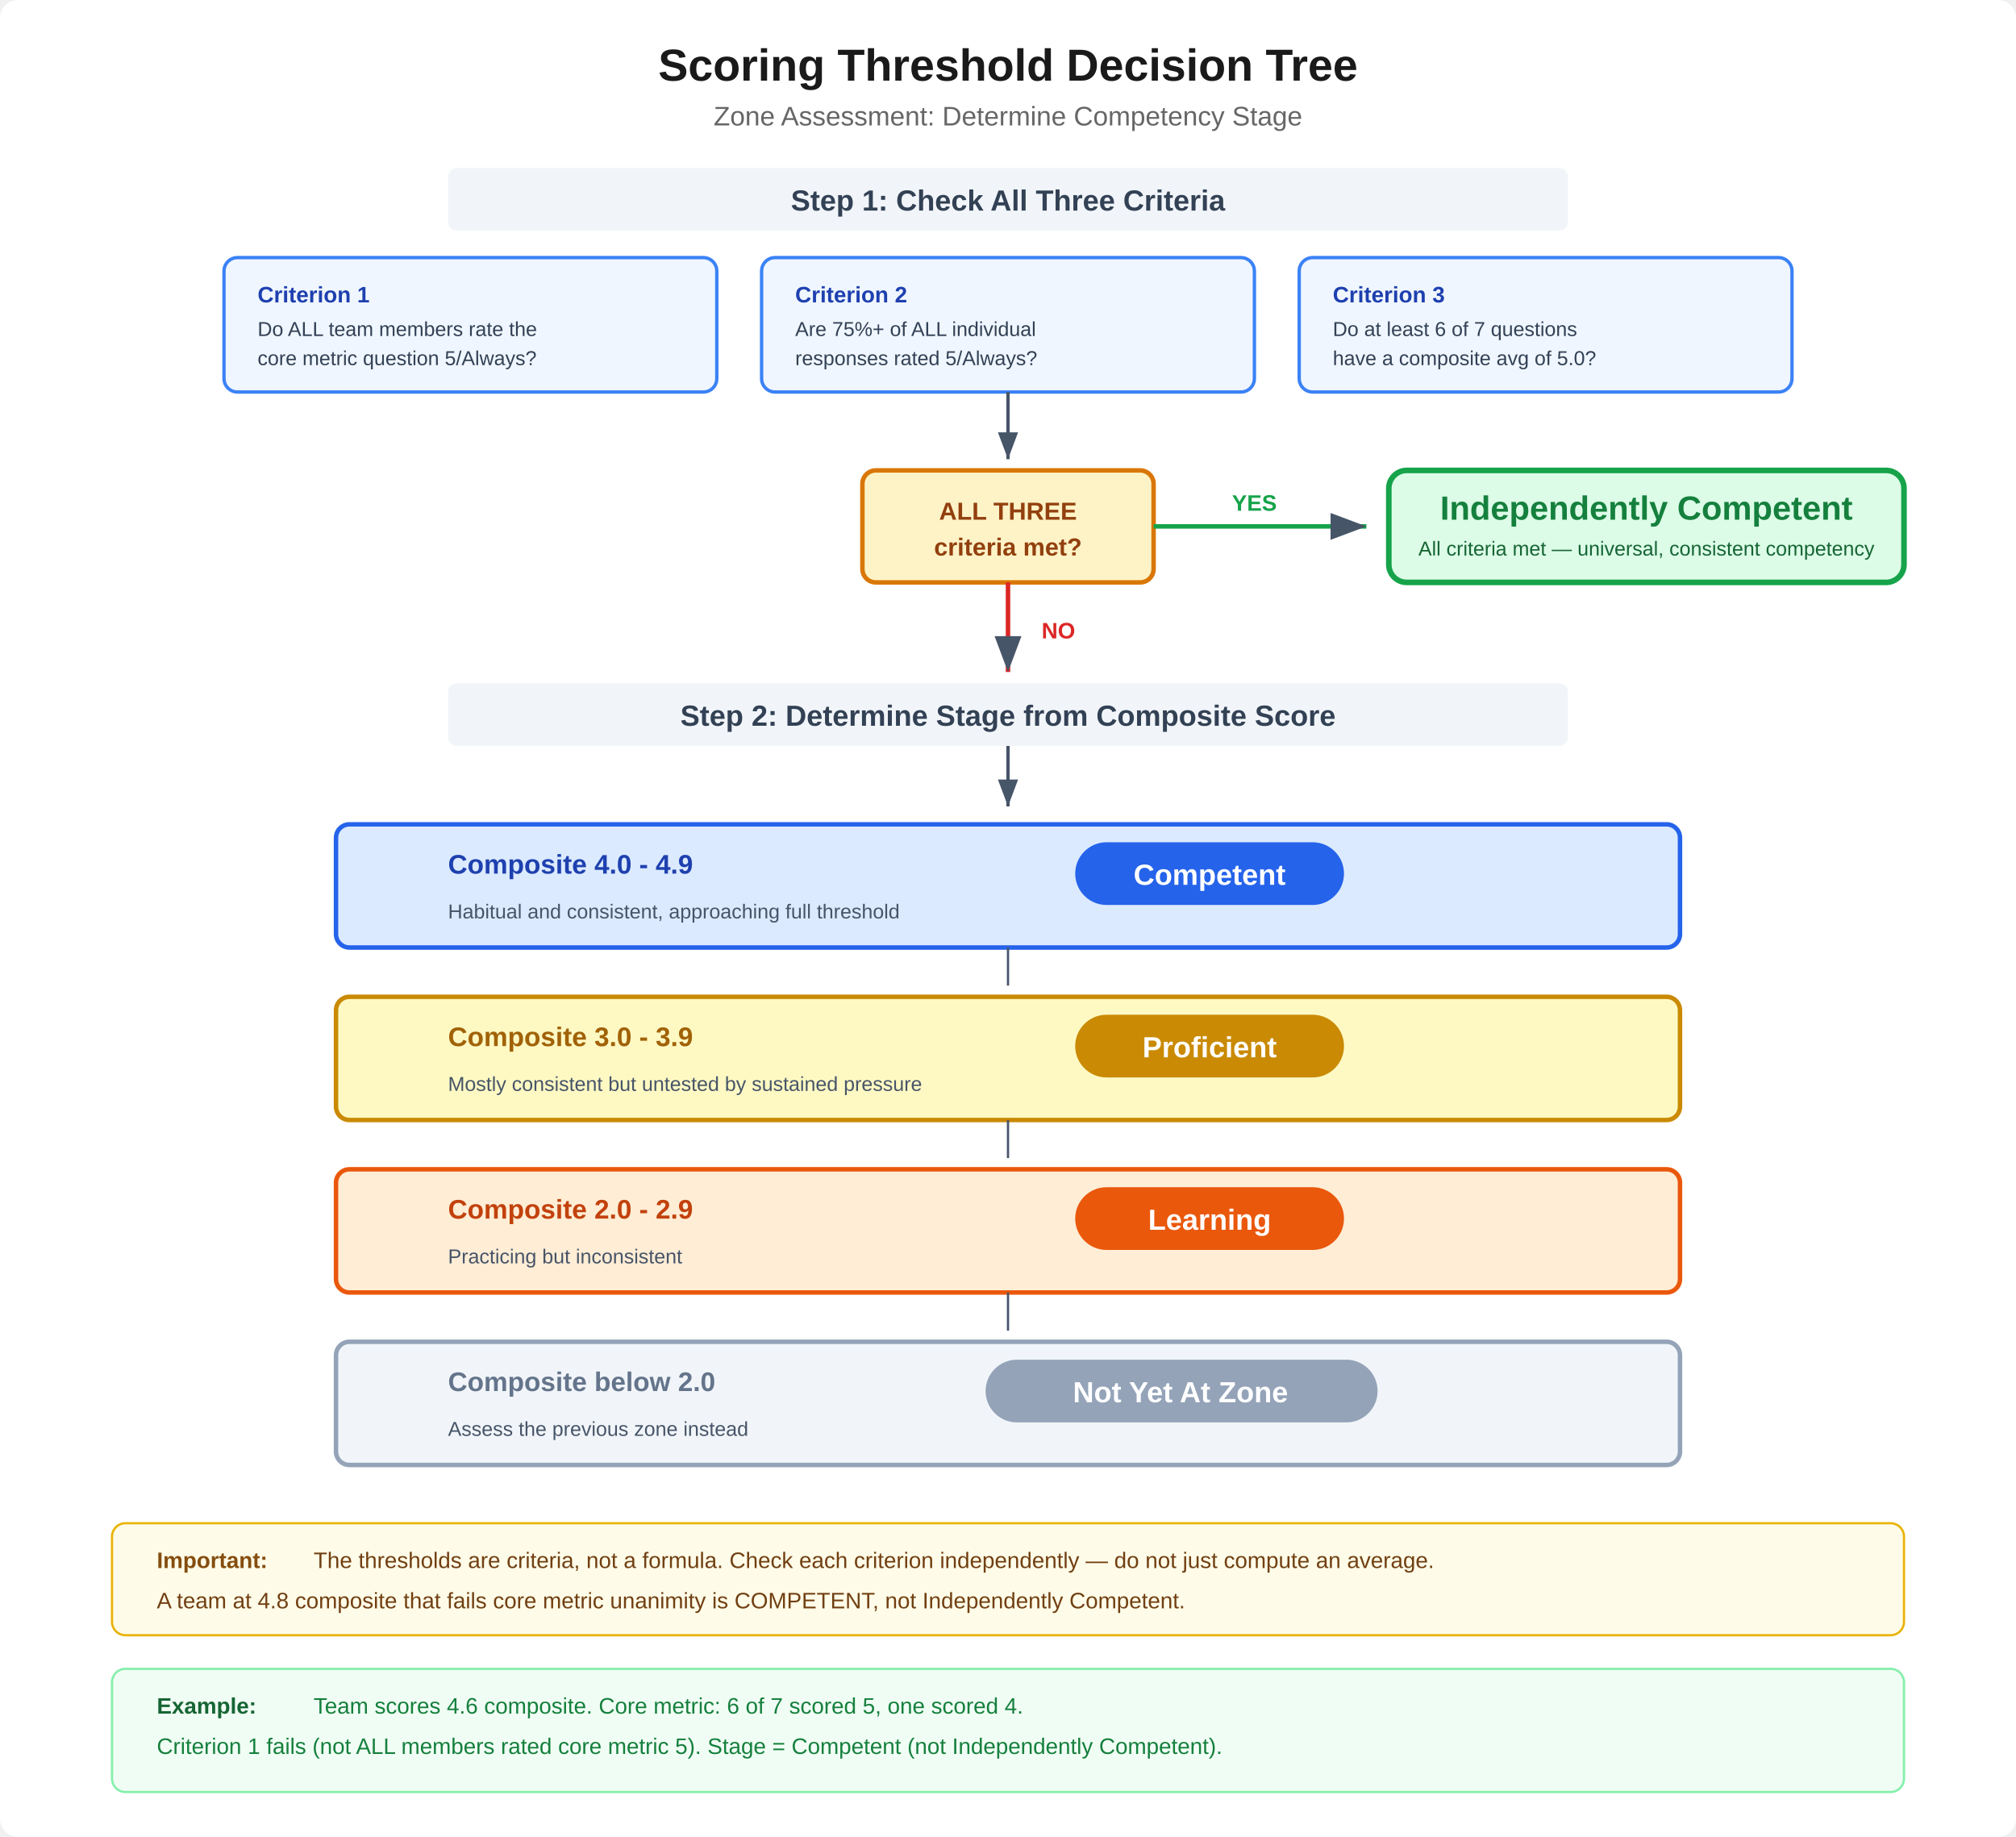
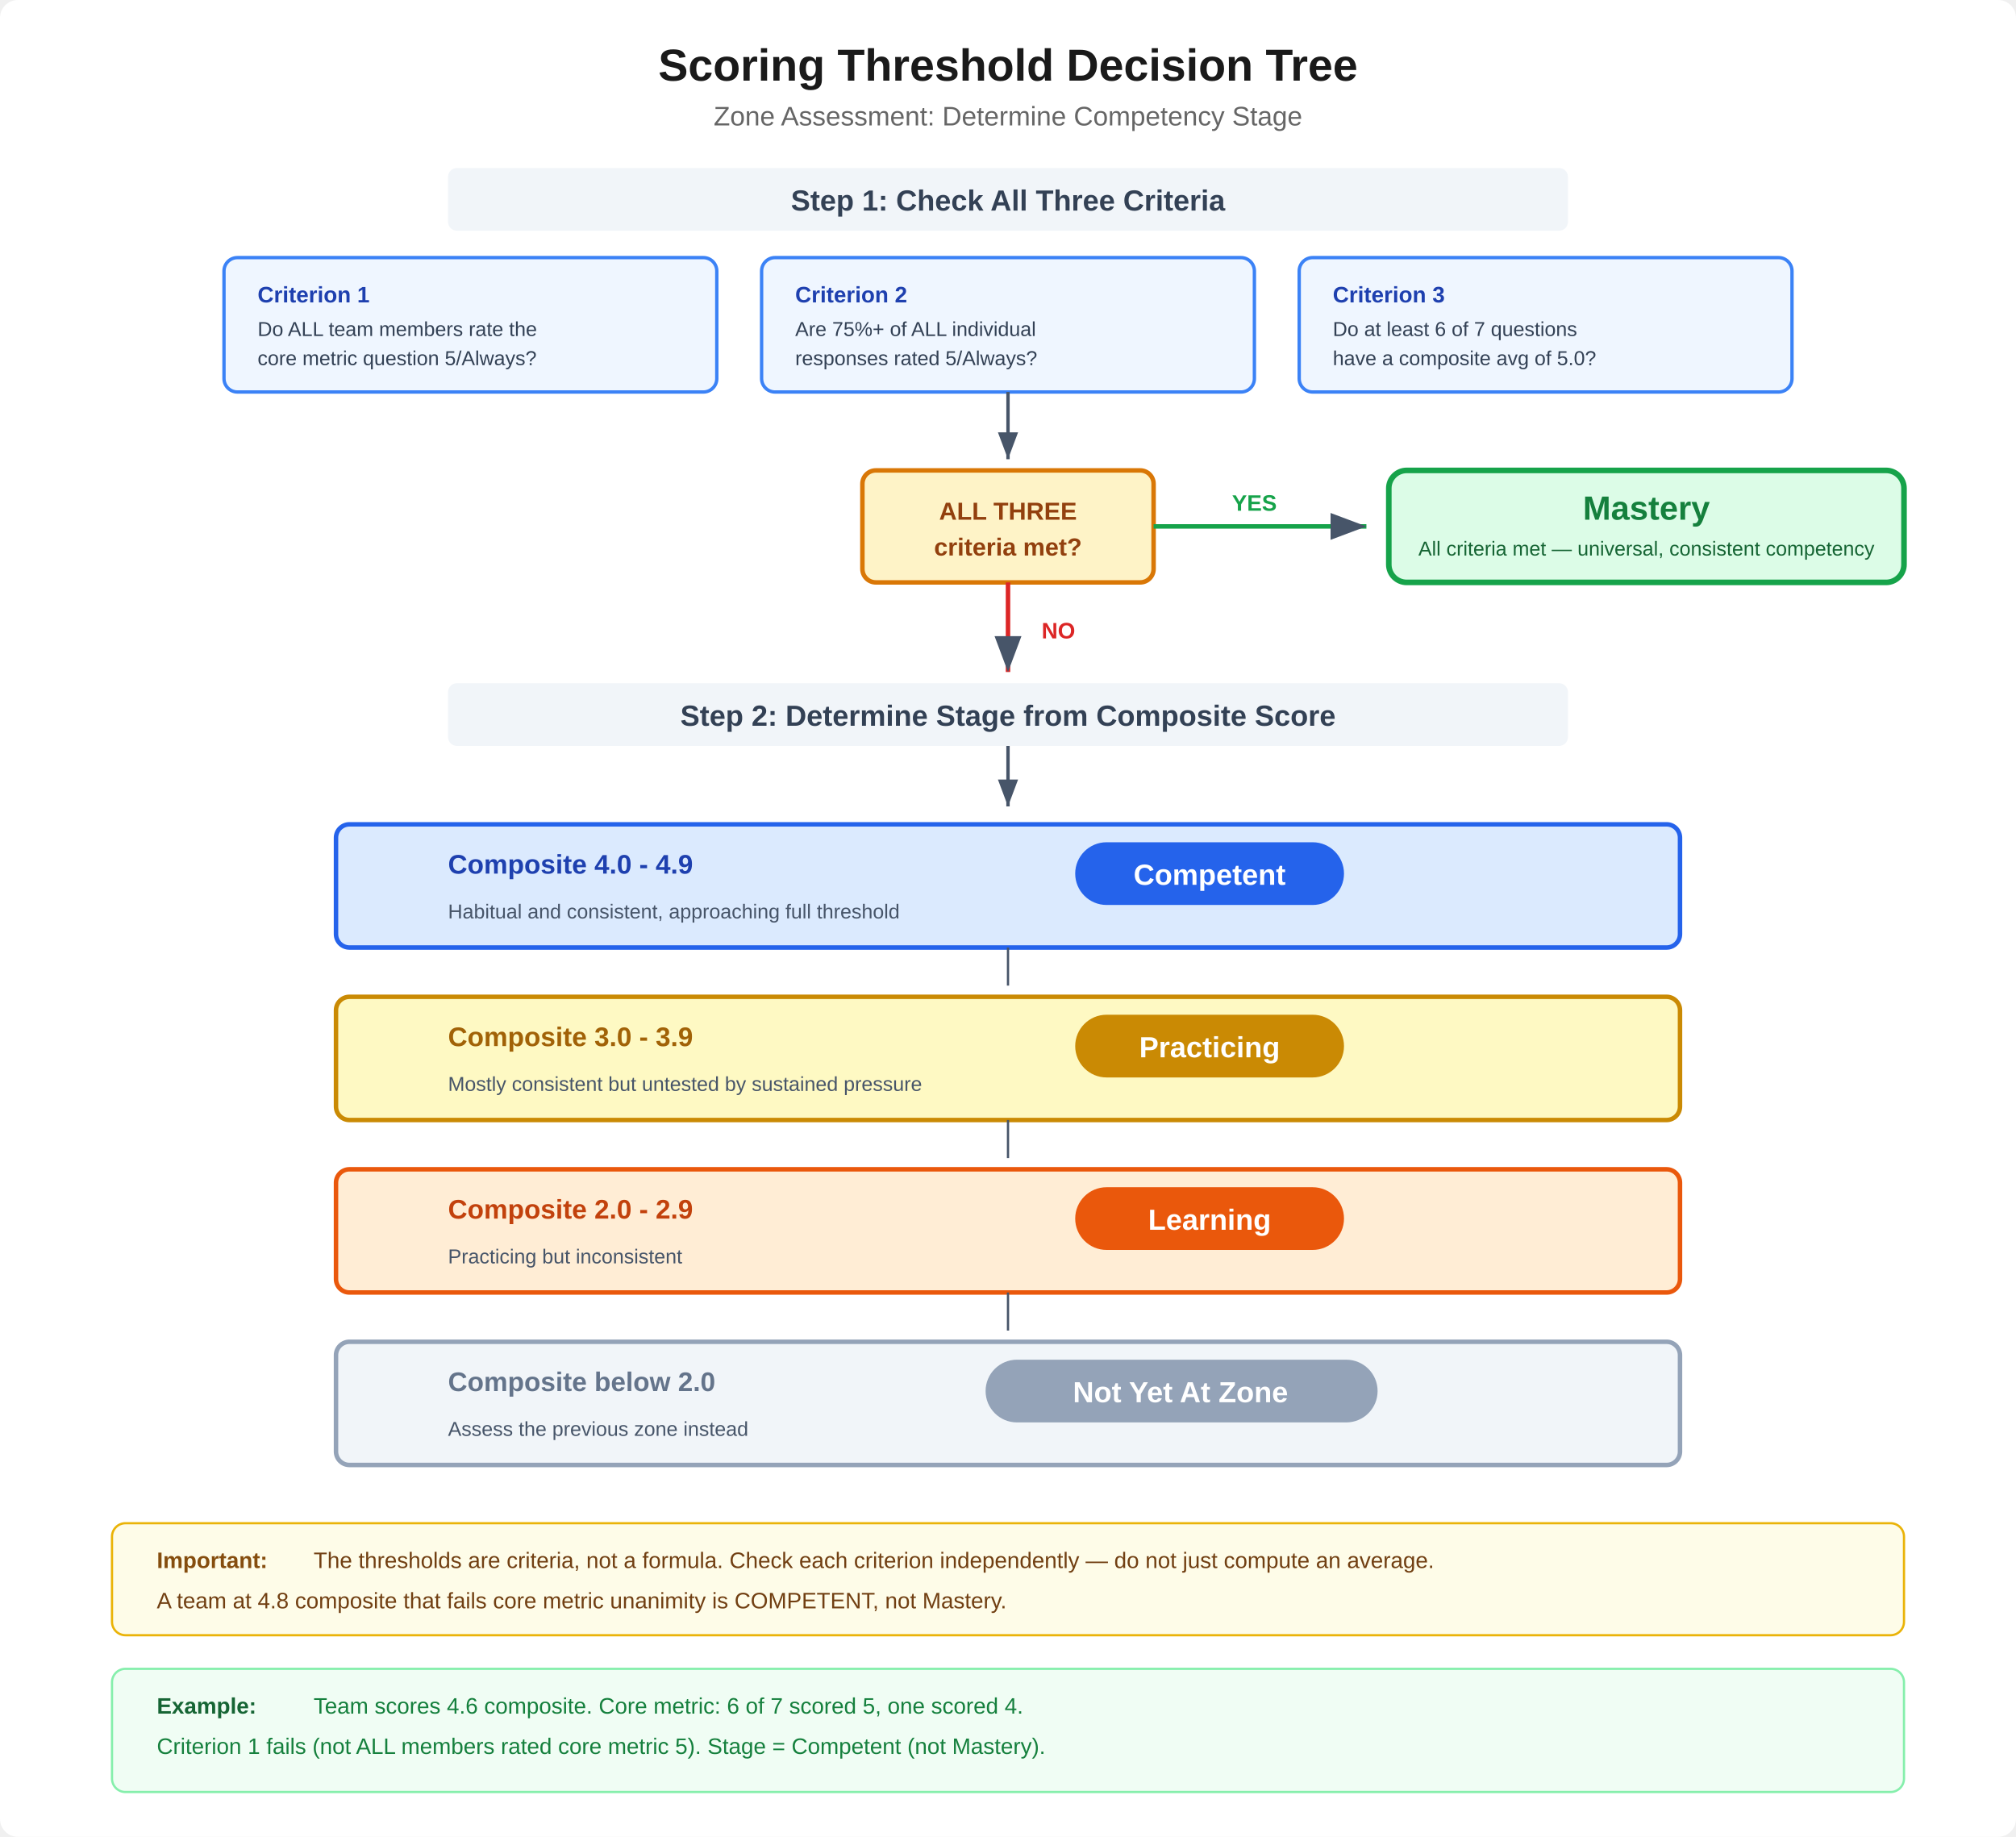
<svg xmlns="http://www.w3.org/2000/svg" viewBox="0 0 900 820" font-family="'Helvetica Neue', Arial, sans-serif">
  <defs>
    <marker id="arr" markerWidth="8" markerHeight="6" refX="8" refY="3" orient="auto">
      <polygon points="0 0, 8 3, 0 6" fill="#475569" />
    </marker>
  </defs>
  <rect width="900" height="820" fill="#fff" rx="8" />
  <text x="450" y="36" text-anchor="middle" font-size="20" font-weight="bold" fill="#1a1a1a">Scoring Threshold Decision Tree</text>
  <text x="450" y="56" text-anchor="middle" font-size="12" fill="#666">Zone Assessment: Determine Competency Stage</text>
  <rect x="200" y="75" width="500" height="28" rx="4" fill="#f1f5f9" />
  <text x="450" y="94" text-anchor="middle" font-size="13" font-weight="bold" fill="#334155">Step 1: Check All Three Criteria</text>
  <rect x="100" y="115" width="220" height="60" rx="6" fill="#eff6ff" stroke="#3b82f6" stroke-width="1.5" />
  <text x="115" y="135" font-size="10" font-weight="bold" fill="#1e40af">Criterion 1</text>
  <text x="115" y="150" font-size="9" fill="#334155">Do ALL team members rate the</text>
  <text x="115" y="163" font-size="9" fill="#334155">core metric question 5/Always?</text>
  <rect x="340" y="115" width="220" height="60" rx="6" fill="#eff6ff" stroke="#3b82f6" stroke-width="1.5" />
  <text x="355" y="135" font-size="10" font-weight="bold" fill="#1e40af">Criterion 2</text>
  <text x="355" y="150" font-size="9" fill="#334155">Are 75%+ of ALL individual</text>
  <text x="355" y="163" font-size="9" fill="#334155">responses rated 5/Always?</text>
  <rect x="580" y="115" width="220" height="60" rx="6" fill="#eff6ff" stroke="#3b82f6" stroke-width="1.5" />
  <text x="595" y="135" font-size="10" font-weight="bold" fill="#1e40af">Criterion 3</text>
  <text x="595" y="150" font-size="9" fill="#334155">Do at least 6 of 7 questions</text>
  <text x="595" y="163" font-size="9" fill="#334155">have a composite avg of 5.0?</text>
  <line x1="450" y1="175" x2="450" y2="205" stroke="#475569" stroke-width="1.5" marker-end="url(#arr)" />
  <rect x="385" y="210" width="130" height="50" rx="6" fill="#fef3c7" stroke="#d97706" stroke-width="2" />
  <text x="450" y="232" text-anchor="middle" font-size="11" font-weight="bold" fill="#92400e">ALL THREE</text>
  <text x="450" y="248" text-anchor="middle" font-size="11" font-weight="bold" fill="#92400e">criteria met?</text>
  <line x1="515" y1="235" x2="610" y2="235" stroke="#16a34a" stroke-width="2" marker-end="url(#arr)" />
  <text x="560" y="228" text-anchor="middle" font-size="10" font-weight="bold" fill="#16a34a">YES</text>
  <rect x="620" y="210" width="230" height="50" rx="8" fill="#dcfce7" stroke="#16a34a" stroke-width="2.5" />
-   <text x="735" y="232" text-anchor="middle" font-size="15" font-weight="bold" fill="#15803d">Independently Competent</text>
+   <text x="735" y="232" text-anchor="middle" font-size="15" font-weight="bold" fill="#15803d">Mastery</text>
  <text x="735" y="248" text-anchor="middle" font-size="9" fill="#166534">All criteria met — universal, consistent competency</text>
  <line x1="450" y1="260" x2="450" y2="300" stroke="#dc2626" stroke-width="2" marker-end="url(#arr)" />
  <text x="465" y="285" font-size="10" font-weight="bold" fill="#dc2626">NO</text>
  <rect x="200" y="305" width="500" height="28" rx="4" fill="#f1f5f9" />
  <text x="450" y="324" text-anchor="middle" font-size="13" font-weight="bold" fill="#334155">Step 2: Determine Stage from Composite Score</text>
  <line x1="450" y1="333" x2="450" y2="360" stroke="#475569" stroke-width="1.5" marker-end="url(#arr)" />
  <rect x="150" y="368" width="600" height="55" rx="6" fill="#dbeafe" stroke="#2563eb" stroke-width="2" />
  <text x="200" y="390" font-size="12" font-weight="bold" fill="#1e40af">Composite 4.0 - 4.9</text>
  <rect x="480" y="376" width="120" height="28" rx="14" fill="#2563eb" />
  <text x="540" y="395" text-anchor="middle" font-size="13" font-weight="bold" fill="#fff">Competent</text>
  <text x="200" y="410" font-size="9" fill="#475569">Habitual and consistent, approaching full threshold</text>
  <line x1="450" y1="423" x2="450" y2="440" stroke="#475569" stroke-width="1" />
  <rect x="150" y="445" width="600" height="55" rx="6" fill="#fef9c3" stroke="#ca8a04" stroke-width="2" />
  <text x="200" y="467" font-size="12" font-weight="bold" fill="#a16207">Composite 3.0 - 3.9</text>
  <rect x="480" y="453" width="120" height="28" rx="14" fill="#ca8a04" />
-   <text x="540" y="472" text-anchor="middle" font-size="13" font-weight="bold" fill="#fff">Proficient</text>
+   <text x="540" y="472" text-anchor="middle" font-size="13" font-weight="bold" fill="#fff">Practicing</text>
  <text x="200" y="487" font-size="9" fill="#475569">Mostly consistent but untested by sustained pressure</text>
  <line x1="450" y1="500" x2="450" y2="517" stroke="#475569" stroke-width="1" />
  <rect x="150" y="522" width="600" height="55" rx="6" fill="#ffedd5" stroke="#ea580c" stroke-width="2" />
  <text x="200" y="544" font-size="12" font-weight="bold" fill="#c2410c">Composite 2.0 - 2.9</text>
  <rect x="480" y="530" width="120" height="28" rx="14" fill="#ea580c" />
  <text x="540" y="549" text-anchor="middle" font-size="13" font-weight="bold" fill="#fff">Learning</text>
  <text x="200" y="564" font-size="9" fill="#475569">Practicing but inconsistent</text>
  <line x1="450" y1="577" x2="450" y2="594" stroke="#475569" stroke-width="1" />
  <rect x="150" y="599" width="600" height="55" rx="6" fill="#f1f5f9" stroke="#94a3b8" stroke-width="2" />
  <text x="200" y="621" font-size="12" font-weight="bold" fill="#64748b">Composite below 2.0</text>
  <rect x="440" y="607" width="175" height="28" rx="14" fill="#94a3b8" />
  <text x="527" y="626" text-anchor="middle" font-size="13" font-weight="bold" fill="#fff">Not Yet At Zone</text>
  <text x="200" y="641" font-size="9" fill="#475569">Assess the previous zone instead</text>
  <rect x="50" y="680" width="800" height="50" rx="6" fill="#fefce8" stroke="#eab308" stroke-width="1" />
  <text x="70" y="700" font-size="10" font-weight="bold" fill="#854d0e">Important:</text>
  <text x="140" y="700" font-size="10" fill="#713f12">The thresholds are criteria, not a formula. Check each criterion independently — do not just compute an average.</text>
-   <text x="70" y="718" font-size="10" fill="#713f12">A team at 4.8 composite that fails core metric unanimity is COMPETENT, not Independently Competent.</text>
+   <text x="70" y="718" font-size="10" fill="#713f12">A team at 4.8 composite that fails core metric unanimity is COMPETENT, not Mastery.</text>
  <rect x="50" y="745" width="800" height="55" rx="6" fill="#f0fdf4" stroke="#86efac" stroke-width="1" />
  <text x="70" y="765" font-size="10" font-weight="bold" fill="#166534">Example:</text>
  <text x="140" y="765" font-size="10" fill="#15803d">Team scores 4.6 composite. Core metric: 6 of 7 scored 5, one scored 4.</text>
-   <text x="70" y="783" font-size="10" fill="#15803d">Criterion 1 fails (not ALL members rated core metric 5). Stage = Competent (not Independently Competent).</text>
+   <text x="70" y="783" font-size="10" fill="#15803d">Criterion 1 fails (not ALL members rated core metric 5). Stage = Competent (not Mastery).</text>
</svg>
